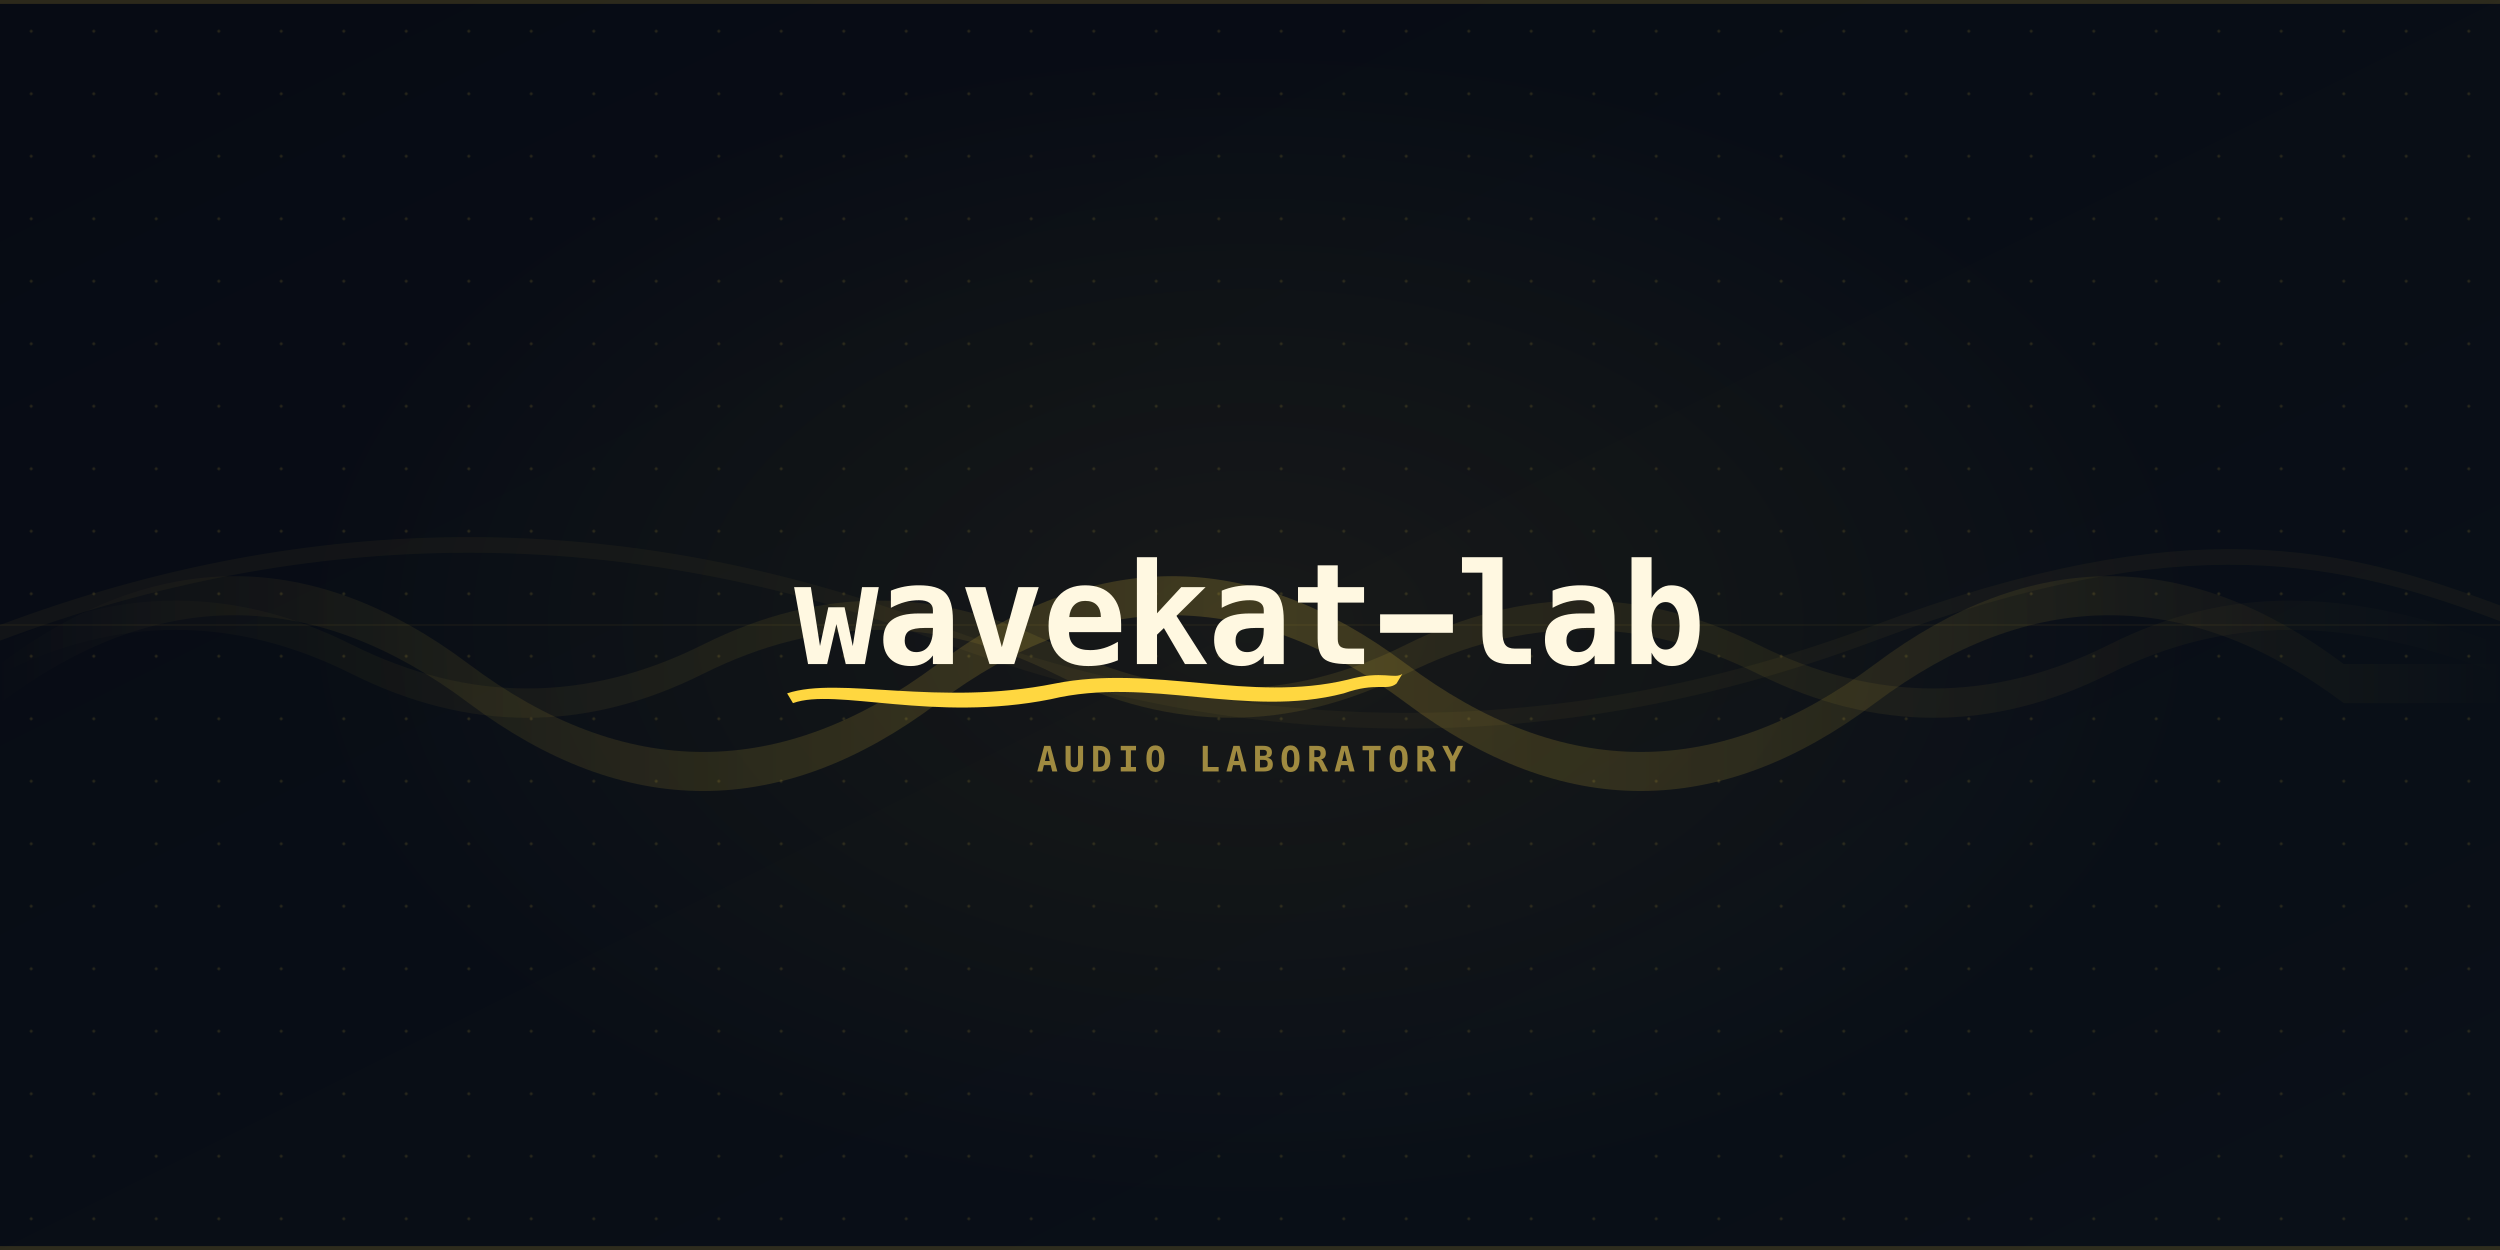
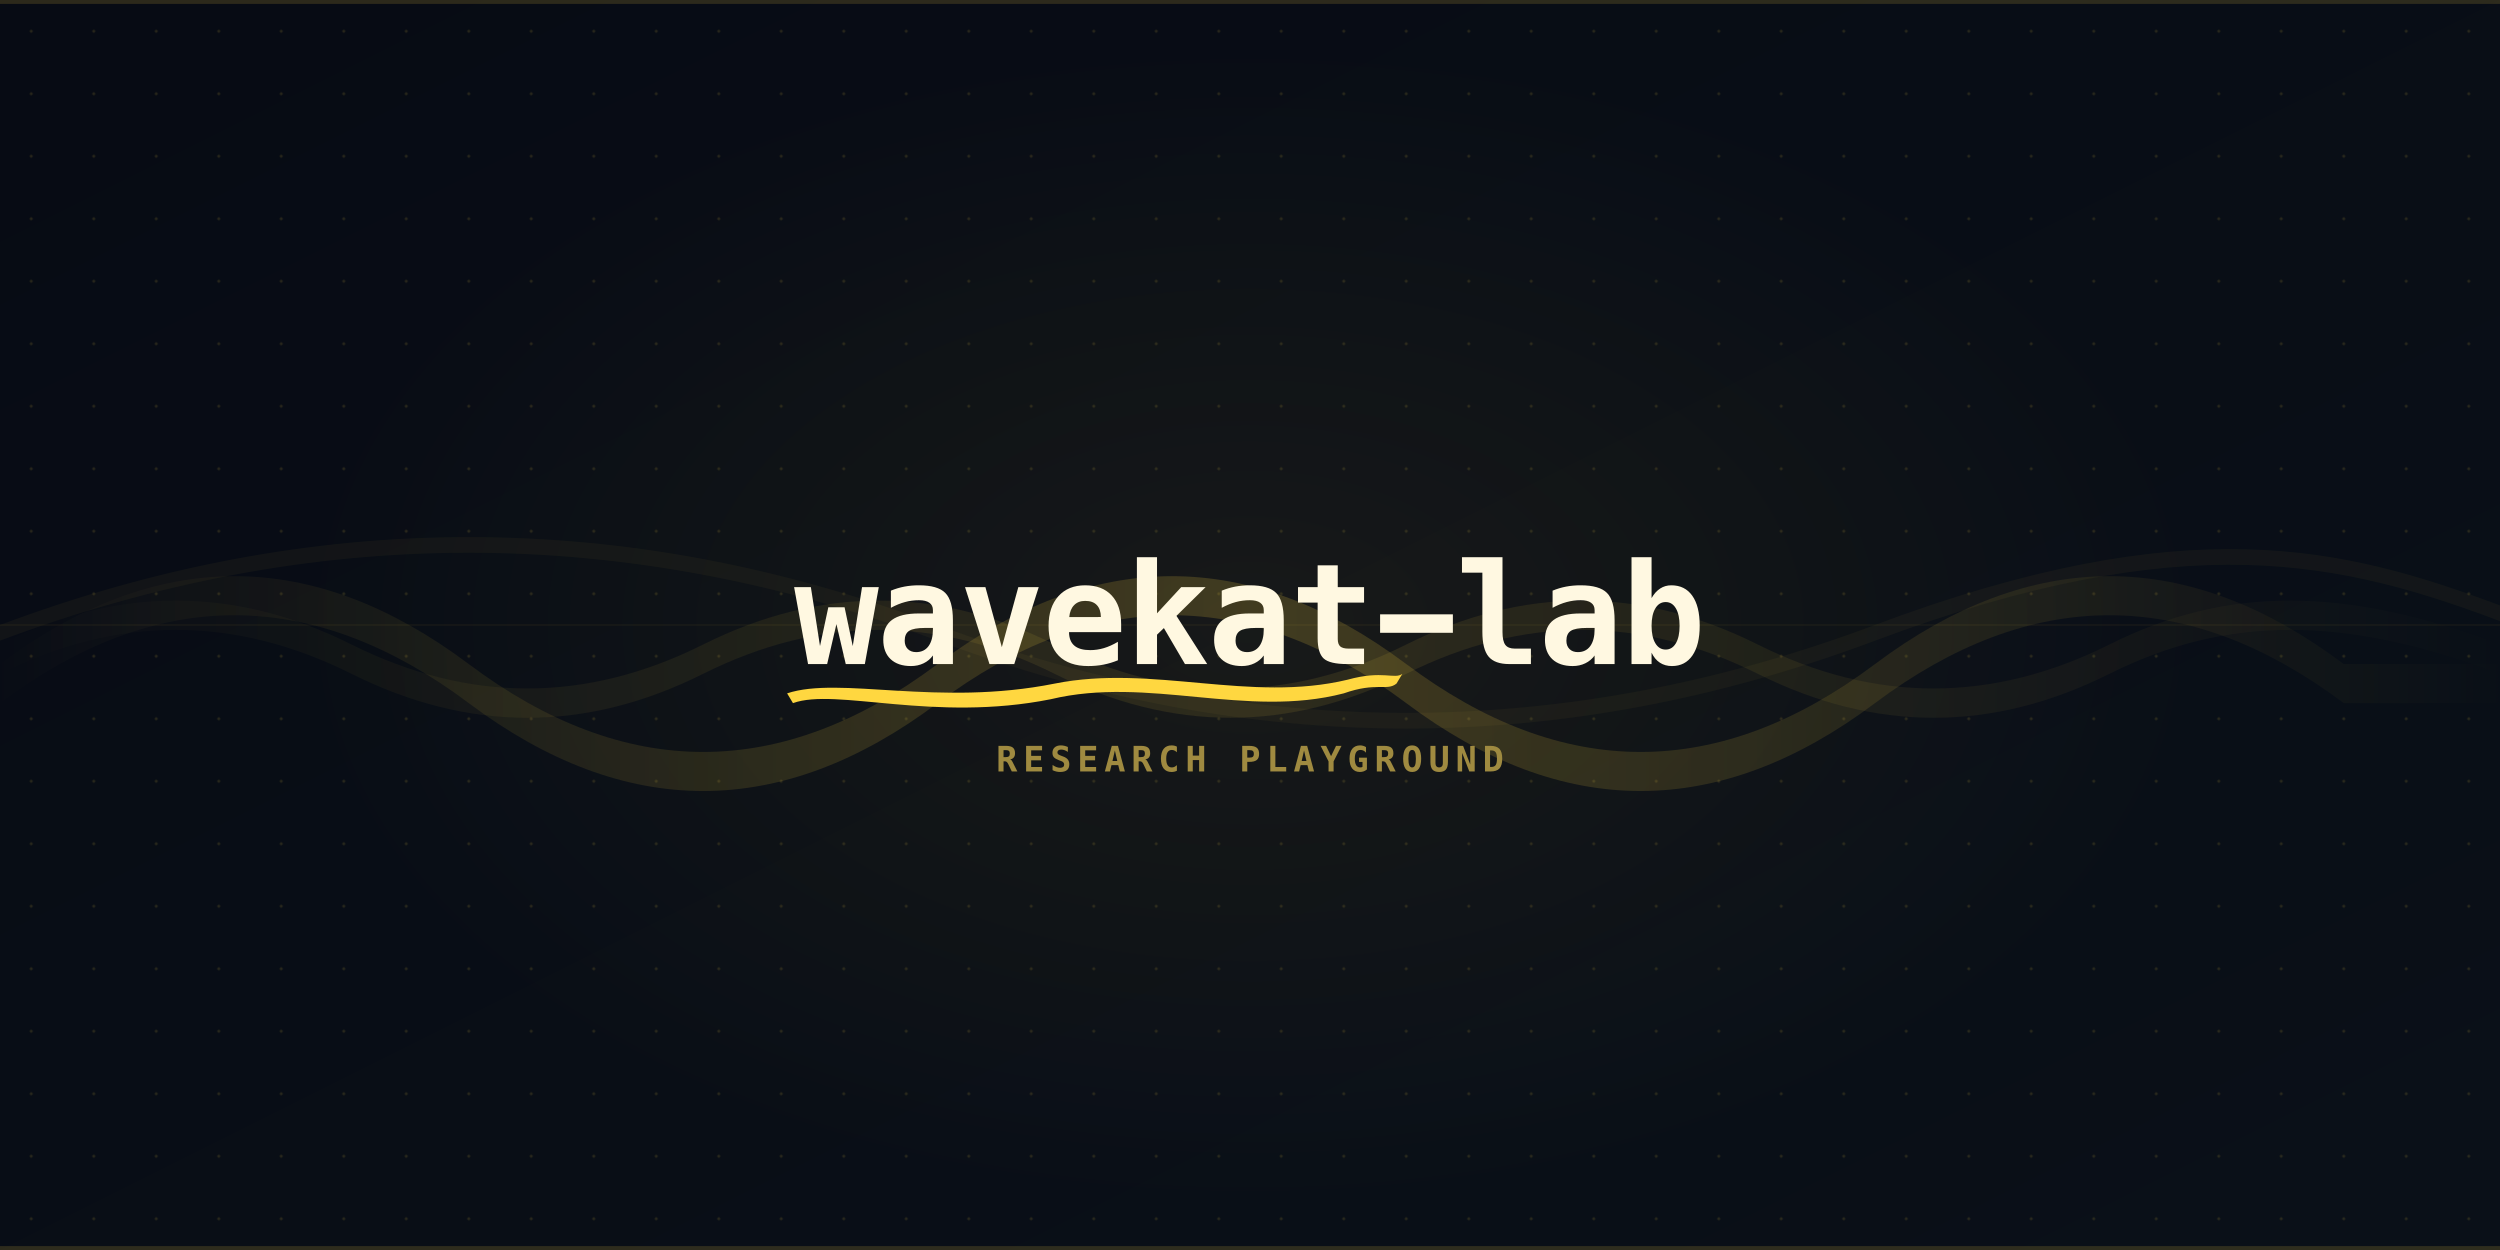
<svg xmlns="http://www.w3.org/2000/svg" viewBox="0 0 1280 640" width="1280" height="640" version="1.1" id="svg19">
  <defs id="defs14">
    <linearGradient id="bg" x1="0%" y1="0%" x2="100%" y2="100%">
      <stop offset="0%" stop-color="#070b14" id="stop1" />
      <stop offset="100%" stop-color="#0a1018" id="stop2" />
    </linearGradient>
    <linearGradient id="wave1" x1="0%" y1="0%" x2="100%" y2="0%">
      <stop offset="0%" stop-color="#ffd740" stop-opacity="0" id="stop3" />
      <stop offset="30%" stop-color="#ffd740" stop-opacity="0.12" id="stop4" />
      <stop offset="50%" stop-color="#ffd740" stop-opacity="0.18" id="stop5" />
      <stop offset="70%" stop-color="#ffd740" stop-opacity="0.12" id="stop6" />
      <stop offset="100%" stop-color="#ffd740" stop-opacity="0" id="stop7" />
    </linearGradient>
    <linearGradient id="wave2" x1="0%" y1="0%" x2="100%" y2="0%">
      <stop offset="0%" stop-color="#ffd740" stop-opacity="0" id="stop8" />
      <stop offset="25%" stop-color="#ffd740" stop-opacity="0.06" id="stop9" />
      <stop offset="50%" stop-color="#ffd740" stop-opacity="0.10" id="stop10" />
      <stop offset="75%" stop-color="#ffd740" stop-opacity="0.06" id="stop11" />
      <stop offset="100%" stop-color="#ffd740" stop-opacity="0" id="stop12" />
    </linearGradient>
    <radialGradient id="glow" cx="50%" cy="50%" r="50%">
      <stop offset="0%" stop-color="#ffd740" stop-opacity="0.06" id="stop13" />
      <stop offset="100%" stop-color="#ffd740" stop-opacity="0" id="stop14" />
    </radialGradient>
    <pattern id="dots" width="32" height="32" patternUnits="userSpaceOnUse">
      <circle cx="16" cy="16" r="0.8" fill="#ffd740" opacity="0.12" id="circle14" />
    </pattern>
  </defs>
  <path id="rect14" style="fill:url(#bg)" d="M 0,0 H 1280 V 640 H 0 Z" />
  <path id="rect15" style="fill:url(#dots)" d="M 0,0 H 1280 V 640 H 0 Z" />
  <path id="ellipse15" style="fill:url(#glow)" d="M 1140,320 A 500,300 0 0 1 640,620 500,300 0 0 1 140,320 500,300 0 0 1 640,20 500,300 0 0 1 1140,320 Z" />
  <path d="M 0 340 C 80 280, 160 280, 240 340 C 320 400, 400 400, 480 340 C 560 280, 640 280, 720 340 C 800 400, 880 400, 960 340 C 1040 280, 1120 280, 1200 340 L 1280 340 L 1280 360 L 1200 360 C 1120 300, 1040 300, 960 360 C 880 420, 800 420, 720 360 C 640 300, 560 300, 480 360 C 400 420, 320 420, 240 360 C 160 300, 80 300, 0 360 Z" fill="url(#wave1)" id="path15" />
  <path d="M 0 330 C 60 300, 120 300, 180 330 C 240 360, 300 360, 360 330 C 420 300, 480 300, 540 330 C 600 360, 660 360, 720 330 C 780 300, 840 300, 900 330 C 960 360, 1020 360, 1080 330 C 1140 300, 1200 300, 1280 330 L 1280 345 C 1200 315, 1140 315, 1080 345 C 1020 375, 960 375, 900 345 C 840 315, 780 315, 720 345 C 660 375, 600 375, 540 345 C 480 315, 420 315, 360 345 C 300 375, 240 375, 180 345 C 120 315, 60 315, 0 345 Z" fill="url(#wave2)" id="path16" />
  <path d="M 0 320 C 160 260, 320 260, 480 320 C 640 380, 800 380, 960 320 C 1120 260, 1200 280, 1280 310 L 1280 318 C 1200 288, 1120 268, 960 328 C 800 388, 640 388, 480 328 C 320 268, 160 268, 0 328 Z" fill="#ffd740" opacity="0.04" id="path17" />
  <path id="line17" style="opacity:0.08;stroke:#ffd740;stroke-width:0.5" d="M 0,320 H 1280" />
  <path d="m 406.588,300.625 h 8.578 l 4.676,30.164 4.254,-19.863 h 8.332 l 4.184,19.863 4.746,-30.164 h 8.578 L 442.799,340 h -9.773 L 428.244,319.539 423.498,340 h -9.773 z m 66.957,20.883 q -5.766,0 -8.051,1.477 -2.285,1.477 -2.285,5.062 0,2.672 1.582,4.254 1.582,1.582 4.289,1.582 4.078,0 6.328,-3.059 2.25,-3.094 2.25,-8.613 v -0.703 z m 14.344,-3.973 V 340 H 477.658 v -4.395 q -1.863,2.602 -4.781,4.008 -2.918,1.406 -6.434,1.406 -6.715,0 -10.477,-3.551 -3.727,-3.551 -3.727,-9.914 0,-6.891 4.465,-10.16 4.465,-3.305 13.816,-3.305 h 7.137 v -1.723 q 0,-2.496 -1.828,-3.762 -1.793,-1.301 -5.309,-1.301 -3.691,0 -7.172,0.949 -3.445,0.914 -7.207,2.953 v -8.789 q 3.41,-1.406 6.926,-2.074 3.516,-0.668 7.453,-0.668 9.598,0 13.465,3.902 3.902,3.902 3.902,13.957 z M 531.818,300.625 519.303,340 h -12.691 L 494.096,300.625 h 10.441 l 8.402,30.727 8.438,-30.727 z m 40.555,37.441 q -3.586,1.477 -7.312,2.215 -3.727,0.738 -7.875,0.738 -9.879,0 -15.117,-5.273 -5.203,-5.309 -5.203,-15.258 0,-9.633 5.027,-15.223 5.027,-5.59 13.711,-5.59 8.754,0 13.57,5.203 4.852,5.168 4.852,14.59 v 4.184 H 547.342 q 0.035,4.641 2.742,6.926 2.707,2.285 8.086,2.285 3.551,0 6.996,-1.02 3.445,-1.02 7.207,-3.234 z m -8.719,-22.148 q -0.07,-4.078 -2.109,-6.152 -2.004,-2.109 -5.941,-2.109 -3.551,0 -5.66,2.18 -2.109,2.145 -2.496,6.117 z m 18.441,-30.621 h 10.301 v 28.723 l 12.375,-13.395 h 12.48 L 602.346,315.32 618.096,340 h -11.391 l -10.793,-18.422 -3.516,3.375 V 340 H 582.096 Z m 60.84,36.211 q -5.766,0 -8.051,1.477 -2.285,1.477 -2.285,5.062 0,2.672 1.582,4.254 1.582,1.582 4.289,1.582 4.078,0 6.328,-3.059 2.25,-3.094 2.25,-8.613 v -0.703 z m 14.344,-3.973 V 340 h -10.23 v -4.395 q -1.863,2.602 -4.781,4.008 -2.918,1.406 -6.434,1.406 -6.715,0 -10.477,-3.551 -3.727,-3.551 -3.727,-9.914 0,-6.891 4.465,-10.16 4.465,-3.305 13.816,-3.305 h 7.137 v -1.723 q 0,-2.496 -1.828,-3.762 -1.793,-1.301 -5.309,-1.301 -3.691,0 -7.172,0.949 -3.445,0.914 -7.207,2.953 v -8.789 q 3.41,-1.406 6.926,-2.074 3.516,-0.668 7.453,-0.668 9.598,0 13.465,3.902 3.902,3.902 3.902,13.957 z m 27.652,-28.09 V 300.625 h 13.465 v 7.91 h -13.465 v 18.633 q 0,2.637 1.266,3.797 1.301,1.125 4.289,1.125 h 7.91 V 340 h -8.648 q -8.859,0 -11.988,-2.812 -3.129,-2.848 -3.129,-10.512 V 308.535 H 664.576 V 300.625 h 10.055 v -11.18 z m 21.676,25.102 h 37.266 v 9.457 h -37.266 z m 52.367,9.035 v -30.375 H 748.533 v -7.91 h 20.742 v 38.285 q 0,4.641 1.441,6.574 1.441,1.934 4.887,1.934 h 8.227 V 340 H 772.721 q -7.348,0 -10.547,-3.797 -3.199,-3.797 -3.199,-12.621 z m 53.352,-2.074 q -5.766,0 -8.051,1.477 -2.285,1.477 -2.285,5.062 0,2.672 1.582,4.254 1.582,1.582 4.289,1.582 4.078,0 6.328,-3.059 2.25,-3.094 2.25,-8.613 v -0.703 z m 14.344,-3.973 V 340 h -10.23 v -4.395 q -1.863,2.602 -4.781,4.008 -2.918,1.406 -6.434,1.406 -6.715,0 -10.477,-3.551 -3.727,-3.551 -3.727,-9.914 0,-6.891 4.465,-10.16 4.465,-3.305 13.816,-3.305 h 7.137 v -1.723 q 0,-2.496 -1.828,-3.762 -1.793,-1.301 -5.309,-1.301 -3.691,0 -7.172,0.949 -3.445,0.914 -7.207,2.953 v -8.789 q 3.41,-1.406 6.926,-2.074 3.516,-0.668 7.453,-0.668 9.598,0 13.465,3.902 3.902,3.902 3.902,13.957 z m 33.277,2.883 q 0,-5.695 -1.898,-8.93 -1.898,-3.234 -5.238,-3.234 -3.34,0 -5.273,3.234 -1.934,3.234 -1.934,8.93 0,5.695 1.934,8.93 1.934,3.234 5.273,3.234 3.34,0 5.238,-3.234 1.898,-3.234 1.898,-8.93 z m -14.344,-14.203 q 1.898,-3.27 4.395,-4.887 2.531,-1.652 5.695,-1.652 6.996,0 10.758,5.344 3.797,5.344 3.797,15.328 0,9.844 -3.727,15.258 -3.727,5.414 -10.477,5.414 -3.551,0 -6.188,-1.723 -2.637,-1.723 -4.254,-5.133 V 340 h -10.266 v -54.703 h 10.266 z" id="text17" style="font-weight:700;font-size:72px;font-family:Menlo, 'SF Mono', 'JetBrains Mono', 'Fira Code', 'Cascadia Code', monospace;letter-spacing:-1;text-anchor:middle;fill:#fff8e1" aria-label="wavekat-lab" />
  <path d="M 403 355     C 430 346, 480 362, 540 350     C 590 340, 640 360, 690 348     C 708 343, 714 348, 718 345     L 715 350     C 710 354, 705 349, 688 355     C 638 368, 588 346, 538 358     C 478 370, 428 352, 406 360     Z" fill="#ffd740" id="path18" />
-   <path d="m 536.219,384.251 -1.222,5.37 h 2.452 z m -1.582,-2.373 h 3.173 L 541.352,395 h -2.593 l -0.809,-3.243 h -3.472 L 533.688,395 h -2.593 z m 10.937,8.279 v -8.279 h 2.593 v 8.93 q 0,0.984 0.501,1.547 0.501,0.554 1.389,0.554 0.888,0 1.389,-0.554 0.501,-0.562 0.501,-1.547 v -8.93 h 2.593 v 8.279 q 0,2.672 -1.063,3.885 -1.063,1.213 -3.419,1.213 -2.347,0 -3.419,-1.213 -1.063,-1.213 -1.063,-3.885 z m 16.702,-5.941 v 8.446 h 0.703 q 1.529,0 2.18,-0.958 0.65,-0.967 0.65,-3.278 0,-2.294 -0.65,-3.252 -0.65,-0.958 -2.18,-0.958 z m -2.593,-2.338 h 2.777 q 3.217,0 4.632,1.538 1.415,1.529 1.415,5.01 0,3.489 -1.415,5.036 Q 565.677,395 562.46,395 h -2.777 z m 14.145,2.285 v -2.285 h 7.813 v 2.285 h -2.61 v 8.552 h 2.61 V 395 h -7.813 v -2.285 h 2.61 v -8.552 z m 17.739,-0.193 q -0.993,0 -1.45,1.063 -0.457,1.055 -0.457,3.419 0,2.355 0.457,3.419 0.457,1.055 1.45,1.055 1.002,0 1.459,-1.055 0.457,-1.063 0.457,-3.419 0,-2.364 -0.457,-3.419 -0.457,-1.063 -1.459,-1.063 z m -4.605,4.482 q 0,-3.366 1.16,-5.089 1.169,-1.723 3.445,-1.723 2.285,0 3.445,1.723 1.169,1.723 1.169,5.089 0,3.357 -1.169,5.08 -1.16,1.723 -3.445,1.723 -2.276,0 -3.445,-1.723 -1.16,-1.723 -1.16,-5.08 z M 615.804,395 v -13.122 h 2.593 v 10.837 h 5.546 V 395 Z m 17.273,-10.749 -1.222,5.37 h 2.452 z m -1.582,-2.373 h 3.173 L 638.21,395 h -2.593 l -0.809,-3.243 h -3.472 L 630.546,395 h -2.593 z m 13.608,7.163 v 3.885 h 1.723 q 1.239,0 1.731,-0.422 0.501,-0.422 0.501,-1.468 0,-1.063 -0.519,-1.529 -0.519,-0.466 -1.714,-0.466 z m 0,-5.115 v 3.05 h 1.723 q 0.984,0 1.397,-0.352 0.422,-0.352 0.422,-1.16 0,-0.809 -0.431,-1.169 -0.422,-0.369 -1.389,-0.369 z m -2.505,-2.065 h 4.228 q 2.188,0 3.287,0.835 1.107,0.826 1.107,2.479 0,1.266 -0.65,1.978 -0.65,0.712 -1.907,0.826 1.503,0.149 2.259,1.011 0.765,0.861 0.765,2.408 0,1.898 -1.143,2.751 Q 649.401,395 646.826,395 h -4.228 z m 18.152,2.109 q -0.993,0 -1.45,1.063 -0.457,1.055 -0.457,3.419 0,2.355 0.457,3.419 0.457,1.055 1.45,1.055 1.002,0 1.459,-1.055 0.457,-1.063 0.457,-3.419 0,-2.364 -0.457,-3.419 -0.457,-1.063 -1.459,-1.063 z m -4.605,4.482 q 0,-3.366 1.16,-5.089 1.169,-1.723 3.445,-1.723 2.285,0 3.445,1.723 1.169,1.723 1.169,5.089 0,3.357 -1.169,5.08 -1.16,1.723 -3.445,1.723 -2.276,0 -3.445,-1.723 -1.16,-1.723 -1.16,-5.08 z m 20.121,0.352 q 0.387,0.079 0.668,0.369 0.29,0.281 0.703,1.107 L 680.011,395 h -2.848 l -1.582,-3.313 q -0.07,-0.141 -0.185,-0.387 -0.694,-1.485 -1.635,-1.485 h -0.826 V 395 h -2.593 v -13.122 h 3.744 q 2.531,0 3.63,0.896 1.107,0.896 1.107,2.918 0,1.354 -0.659,2.153 -0.659,0.8 -1.898,0.958 z m -3.331,-4.746 v 3.577 h 1.222 q 1.063,0 1.52,-0.413 0.466,-0.422 0.466,-1.38 0,-0.958 -0.457,-1.371 -0.457,-0.413 -1.529,-0.413 z m 15.489,0.193 -1.222,5.37 h 2.452 z m -1.582,-2.373 h 3.173 L 693.558,395 h -2.593 l -0.809,-3.243 h -3.472 L 685.894,395 h -2.593 z M 703.562,395 h -2.593 v -10.854 h -3.331 v -2.268 h 9.255 v 2.268 h -3.331 z m 12.536,-11.03 q -0.993,0 -1.45,1.063 -0.457,1.055 -0.457,3.419 0,2.355 0.457,3.419 0.457,1.055 1.45,1.055 1.002,0 1.459,-1.055 0.457,-1.063 0.457,-3.419 0,-2.364 -0.457,-3.419 -0.457,-1.063 -1.459,-1.063 z m -4.605,4.482 q 0,-3.366 1.16,-5.089 1.169,-1.723 3.445,-1.723 2.285,0 3.445,1.723 1.169,1.723 1.169,5.089 0,3.357 -1.169,5.08 -1.16,1.723 -3.445,1.723 -2.276,0 -3.445,-1.723 -1.16,-1.723 -1.16,-5.08 z m 20.121,0.352 q 0.387,0.079 0.668,0.369 0.29,0.281 0.703,1.107 L 735.358,395 h -2.848 l -1.582,-3.313 q -0.07,-0.141 -0.185,-0.387 -0.694,-1.485 -1.635,-1.485 H 728.283 V 395 h -2.593 v -13.122 h 3.744 q 2.531,0 3.63,0.896 1.107,0.896 1.107,2.918 0,1.354 -0.659,2.153 -0.659,0.8 -1.898,0.958 z m -3.331,-4.746 v 3.577 h 1.222 q 1.063,0 1.521,-0.413 0.466,-0.422 0.466,-1.38 0,-0.958 -0.457,-1.371 -0.457,-0.413 -1.529,-0.413 z m 10.146,-2.18 h 2.795 l 2.549,5.273 2.558,-5.273 h 2.795 l -4.052,7.954 V 395 h -2.593 v -5.168 z" id="text18" style="font-weight:700;font-size:18px;font-family:Menlo, 'SF Mono', 'JetBrains Mono', 'Fira Code', 'Cascadia Code', monospace;letter-spacing:3;text-anchor:middle;fill:#9f8a40" aria-label="AUDIO LABORATORY" />
+   <path d="m 517.142,388.804 q 0.387,0.079 0.668,0.369 0.29,0.281 0.703,1.107 L 520.886,395 h -2.848 l -1.582,-3.313 q -0.07,-0.141 -0.185,-0.387 -0.694,-1.485 -1.635,-1.485 h -0.826 V 395 h -2.593 v -13.122 h 3.744 q 2.531,0 3.63,0.896 1.107,0.896 1.107,2.918 0,1.354 -0.659,2.153 -0.659,0.8 -1.898,0.958 z m -3.331,-4.746 v 3.577 h 1.222 q 1.063,0 1.521,-0.413 0.466,-0.422 0.466,-1.38 0,-0.958 -0.457,-1.371 -0.457,-0.413 -1.529,-0.413 z M 533.537,395 h -8.174 v -13.122 h 8.174 v 2.285 h -5.581 v 2.83 h 5.054 v 2.285 h -5.054 v 3.437 h 5.581 z m 8.669,-5.757 q -1.96,-0.747 -2.654,-1.564 -0.694,-0.826 -0.694,-2.215 0,-1.784 1.143,-2.804 1.143,-1.02 3.138,-1.02 0.905,0 1.811,0.211 0.905,0.202 1.793,0.606 v 2.531 q -0.835,-0.589 -1.696,-0.896 -0.861,-0.308 -1.705,-0.308 -0.94,0 -1.441,0.378 -0.501,0.378 -0.501,1.081 0,0.545 0.36,0.905 0.369,0.352 1.529,0.782 l 1.116,0.422 q 1.582,0.58 2.329,1.538 0.747,0.958 0.747,2.417 0,1.986 -1.178,2.971 -1.169,0.976 -3.542,0.976 -0.976,0 -1.96,-0.237 -0.976,-0.229 -1.89,-0.686 v -2.681 q 1.037,0.738 2.004,1.099 0.976,0.36 1.925,0.36 0.958,0 1.485,-0.431 0.527,-0.439 0.527,-1.222 0,-0.589 -0.352,-1.028 -0.352,-0.448 -1.02,-0.703 z M 561.21,395 h -8.174 v -13.122 h 8.174 v 2.285 h -5.581 v 2.83 h 5.054 v 2.285 h -5.054 v 3.437 h 5.581 z m 9.601,-10.749 -1.222,5.37 h 2.452 z m -1.582,-2.373 h 3.173 L 575.944,395 h -2.593 l -0.809,-3.243 H 569.071 L 568.28,395 h -2.593 z m 17.098,6.926 q 0.387,0.079 0.668,0.369 0.29,0.281 0.703,1.107 L 590.071,395 h -2.848 l -1.582,-3.313 q -0.07,-0.141 -0.185,-0.387 -0.694,-1.485 -1.635,-1.485 h -0.826 V 395 h -2.593 v -13.122 h 3.744 q 2.531,0 3.63,0.896 1.107,0.896 1.107,2.918 0,1.354 -0.659,2.153 -0.659,0.8 -1.898,0.958 z m -3.331,-4.746 v 3.577 h 1.222 q 1.063,0 1.52,-0.413 0.466,-0.422 0.466,-1.38 0,-0.958 -0.457,-1.371 -0.457,-0.413 -1.529,-0.413 z m 19.576,10.564 q -0.615,0.316 -1.292,0.475 -0.677,0.158 -1.424,0.158 -2.654,0 -4.052,-1.749 -1.397,-1.749 -1.397,-5.054 0,-3.313 1.397,-5.062 1.397,-1.749 4.052,-1.749 0.747,0 1.433,0.158 0.686,0.158 1.283,0.475 v 2.883 q -0.668,-0.615 -1.301,-0.896 -0.624,-0.29 -1.292,-0.29 -1.424,0 -2.153,1.134 -0.721,1.125 -0.721,3.349 0,2.215 0.721,3.349 0.73,1.125 2.153,1.125 0.668,0 1.292,-0.281 0.633,-0.29 1.301,-0.905 z m 5.54,-12.744 h 2.593 v 5.001 h 3.243 v -5.001 h 2.593 V 395 h -2.593 v -5.836 h -3.243 V 395 h -2.593 z m 30.486,2.18 v 3.85 h 1.063 q 1.274,0 1.784,-0.431 0.519,-0.431 0.519,-1.494 0,-1.063 -0.519,-1.494 -0.51,-0.431 -1.784,-0.431 z m -2.593,-2.18 h 3.56 q 2.716,0 3.902,0.967 1.195,0.967 1.195,3.138 0,2.171 -1.195,3.138 -1.187,0.967 -3.902,0.967 h -0.967 V 395 h -2.593 z M 650.396,395 v -13.122 h 2.593 v 10.837 h 5.546 V 395 Z m 17.273,-10.749 -1.222,5.37 h 2.452 z m -1.582,-2.373 h 3.173 L 672.802,395 h -2.593 l -0.809,-3.243 H 665.929 L 665.138,395 h -2.593 z m 10.075,0 h 2.795 l 2.549,5.273 2.558,-5.273 h 2.795 l -4.052,7.954 V 395 h -2.593 v -5.168 z m 21.431,10.749 v -2.505 h -1.775 v -2.18 h 4.043 v 6.012 q -0.747,0.642 -1.652,0.976 -0.896,0.325 -1.925,0.325 -2.549,0 -3.938,-1.767 -1.389,-1.775 -1.389,-5.036 0,-3.313 1.397,-5.062 1.406,-1.749 4.052,-1.749 0.791,0 1.556,0.229 0.765,0.22 1.433,0.642 v 2.874 q -0.545,-0.703 -1.257,-1.055 -0.703,-0.36 -1.547,-0.36 -1.477,0 -2.206,1.116 -0.729,1.107 -0.729,3.366 0,2.188 0.703,3.331 0.703,1.143 2.048,1.143 0.404,0 0.703,-0.07 0.299,-0.079 0.483,-0.229 z m 13.266,-3.823 q 0.387,0.079 0.668,0.369 0.29,0.281 0.703,1.107 L 714.603,395 h -2.848 l -1.582,-3.313 q -0.07,-0.141 -0.185,-0.387 -0.694,-1.485 -1.635,-1.485 h -0.826 V 395 h -2.593 v -13.122 h 3.744 q 2.531,0 3.63,0.896 1.107,0.896 1.107,2.918 0,1.354 -0.659,2.153 -0.659,0.8 -1.898,0.958 z m -3.331,-4.746 v 3.577 h 1.222 q 1.063,0 1.521,-0.413 0.466,-0.422 0.466,-1.38 0,-0.958 -0.457,-1.371 -0.457,-0.413 -1.529,-0.413 z m 15.489,-0.088 q -0.993,0 -1.45,1.063 -0.457,1.055 -0.457,3.419 0,2.355 0.457,3.419 0.457,1.055 1.45,1.055 1.002,0 1.459,-1.055 0.457,-1.063 0.457,-3.419 0,-2.364 -0.457,-3.419 -0.457,-1.063 -1.459,-1.063 z m -4.605,4.482 q 0,-3.366 1.16,-5.089 1.169,-1.723 3.445,-1.723 2.285,0 3.445,1.723 1.169,1.723 1.169,5.089 0,3.357 -1.169,5.08 -1.16,1.723 -3.445,1.723 -2.276,0 -3.445,-1.723 -1.16,-1.723 -1.16,-5.08 z m 13.96,1.705 v -8.279 h 2.593 v 8.93 q 0,0.984 0.501,1.547 0.501,0.554 1.389,0.554 0.888,0 1.389,-0.554 0.501,-0.562 0.501,-1.547 v -8.93 h 2.593 v 8.279 q 0,2.672 -1.063,3.885 -1.063,1.213 -3.419,1.213 -2.347,0 -3.419,-1.213 -1.063,-1.213 -1.063,-3.885 z m 13.951,-8.279 h 2.786 l 3.656,9.536 v -9.536 h 2.285 V 395 h -2.769 l -3.674,-9.536 V 395 h -2.285 z m 16.588,2.338 v 8.446 h 0.703 q 1.529,0 2.18,-0.958 0.65,-0.967 0.65,-3.278 0,-2.294 -0.65,-3.252 -0.65,-0.958 -2.18,-0.958 z m -2.593,-2.338 h 2.777 q 3.217,0 4.632,1.538 1.415,1.529 1.415,5.01 0,3.489 -1.415,5.036 Q 766.312,395 763.095,395 h -2.777 z" id="text18" style="font-weight:700;font-size:18px;font-family:Menlo, 'SF Mono', 'JetBrains Mono', 'Fira Code', 'Cascadia Code', monospace;letter-spacing:3;text-anchor:middle;fill:#9f8a40" aria-label="RESEARCH PLAYGROUND" />
  <path id="rect18" style="opacity:0.15;fill:#ffd740" d="M 0,0 H 1280 V 2 H 0 Z" />
  <path id="rect19" style="opacity:0.15;fill:#ffd740" d="m 0,638 h 1280 v 2 H 0 Z" />
</svg>
